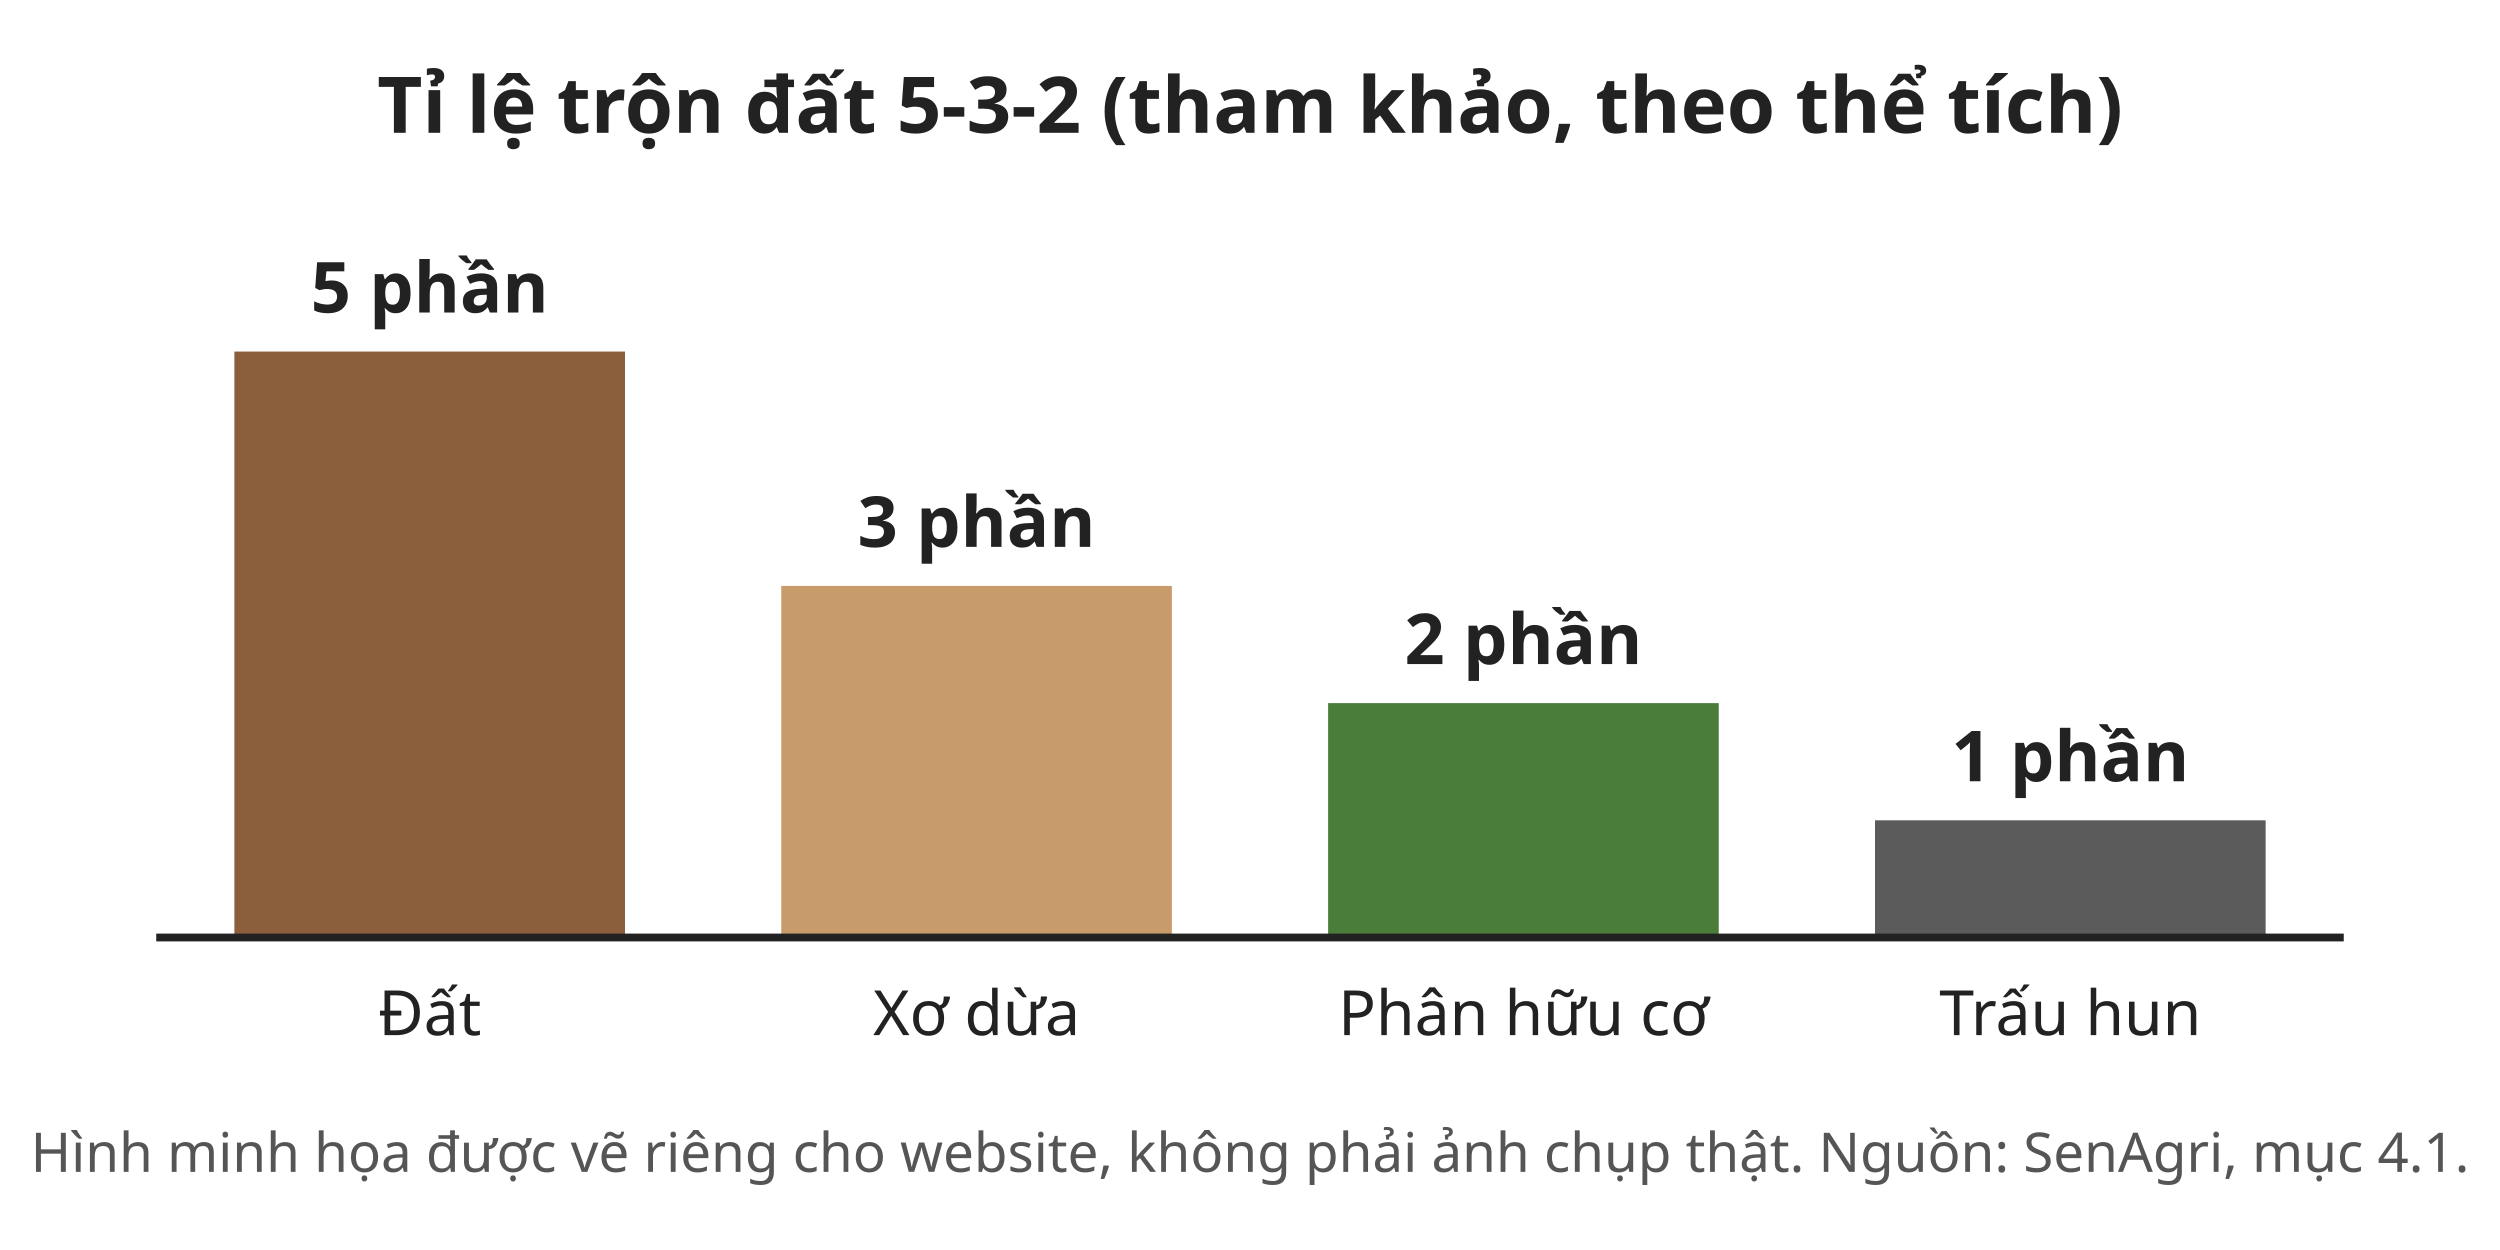
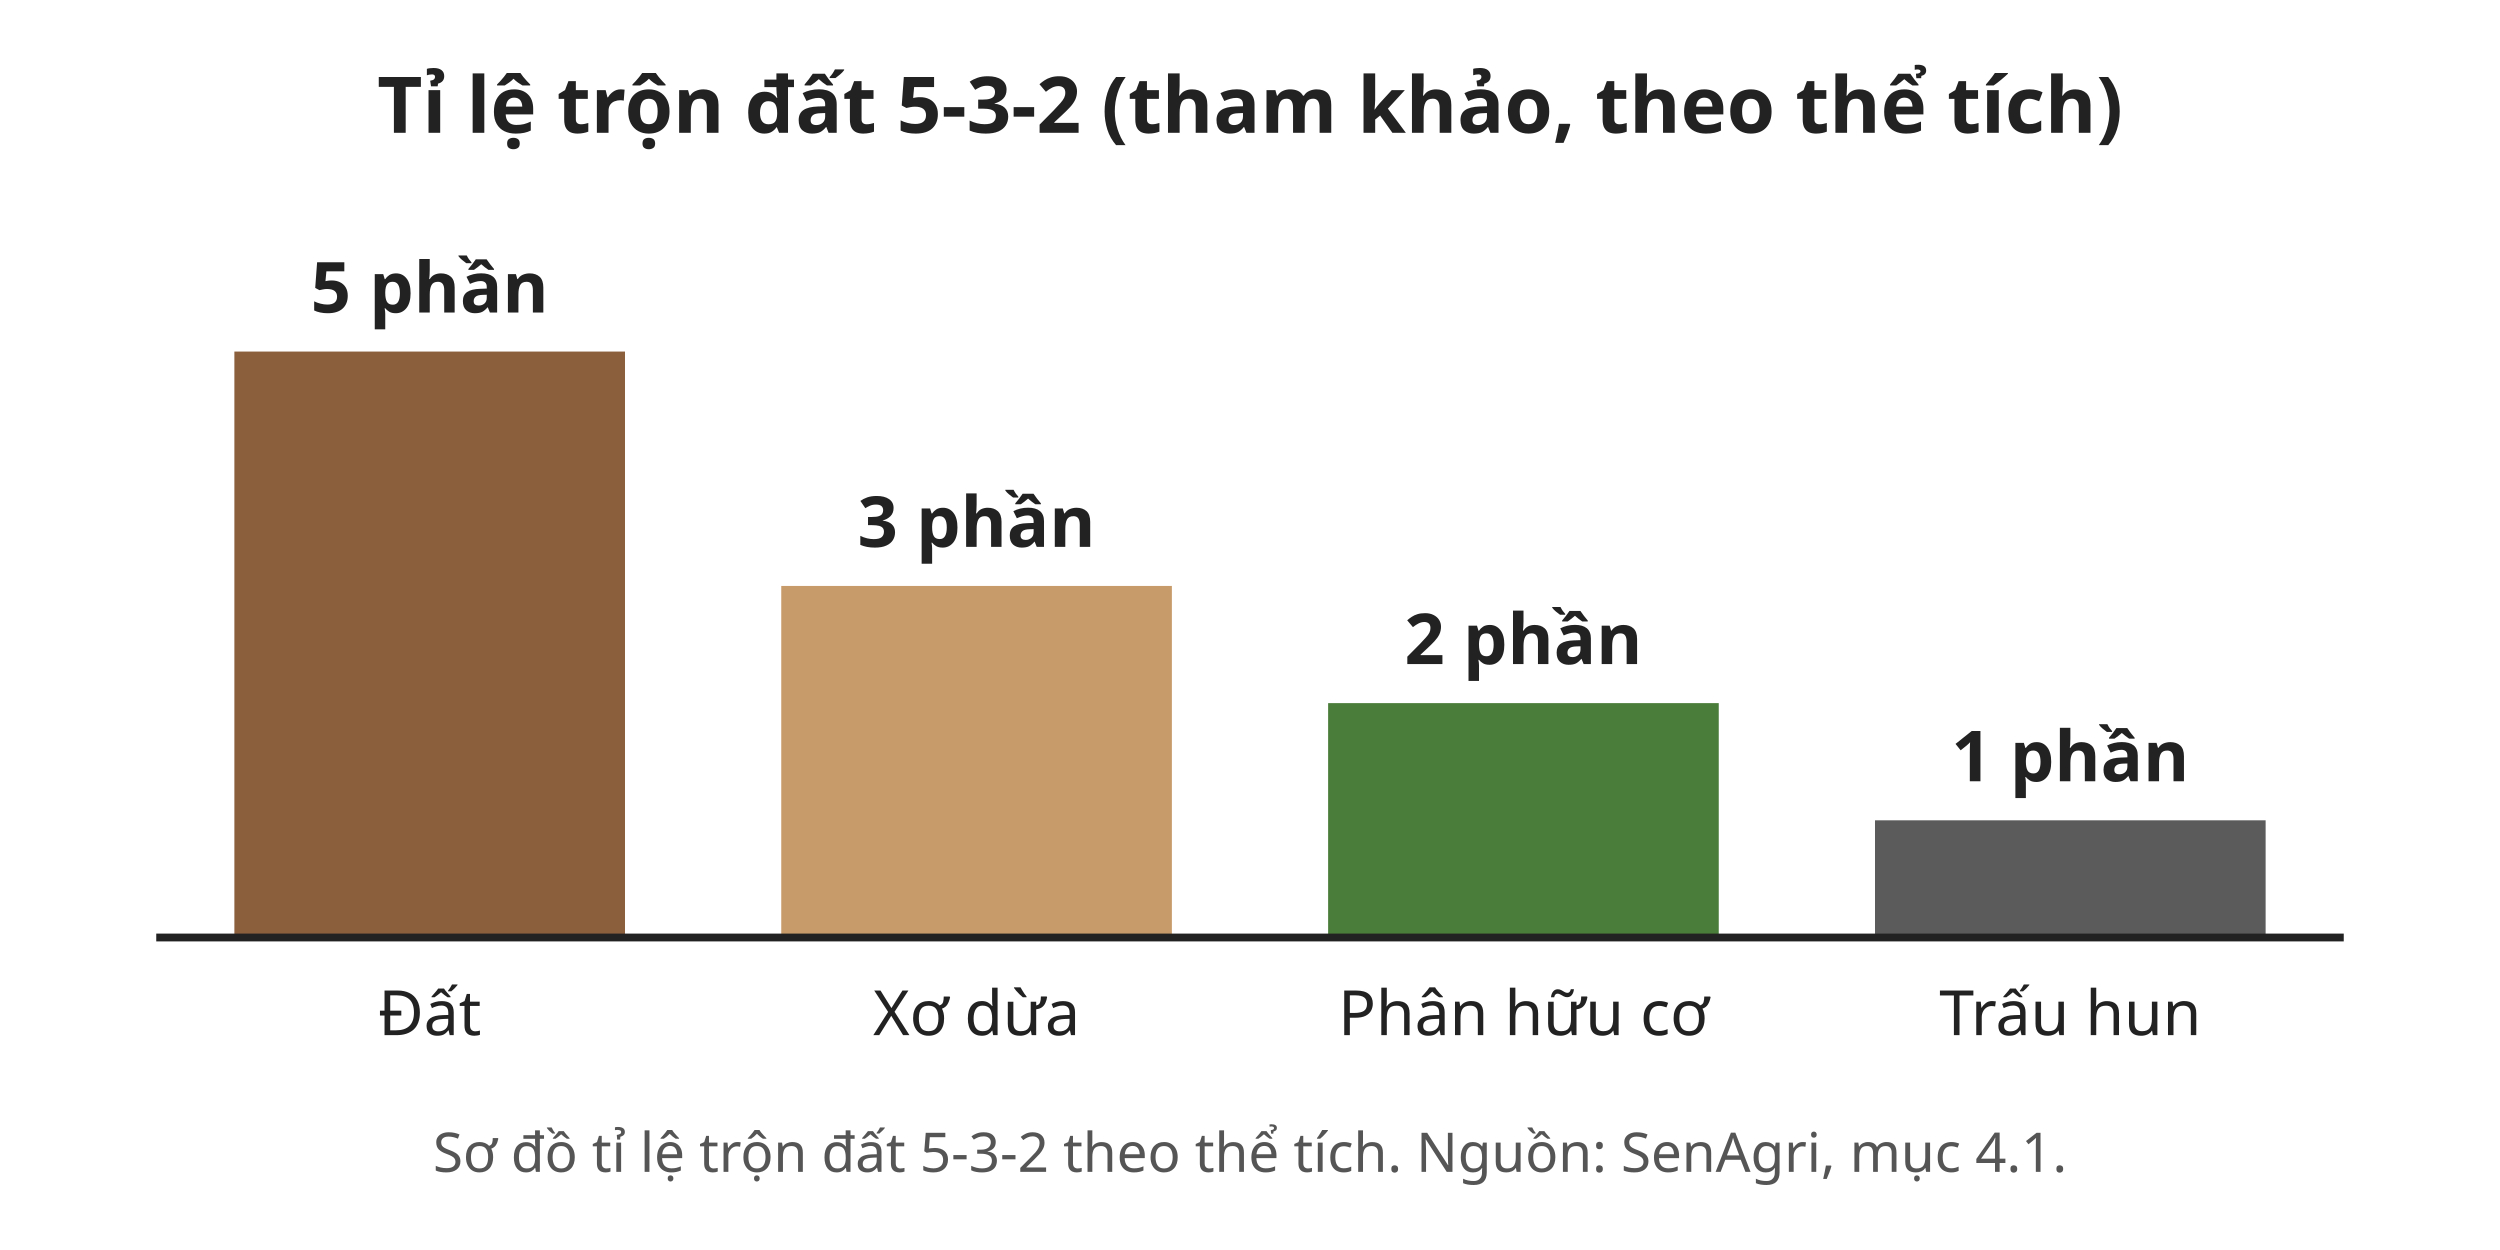
<svg xmlns="http://www.w3.org/2000/svg" viewBox="0 0 640 320" role="img" aria-label="Sơ đồ 4 cột tỉ lệ trộn đất: 5 phần đất, 3 phần xơ dừa, 2 phần phân hữu cơ, 1 phần trấu hun">
  <rect width="640" height="320" fill="#ffffff" />
  <text x="320" y="34" text-anchor="middle" font-family="sans-serif" font-size="20" font-weight="bold" fill="#222222">Tỉ lệ trộn đất 5-3-2 (tham khảo, theo thể tích)</text>
  <rect x="60" y="90" width="100" height="150" fill="#8B5E3C" />
  <text x="110" y="80" text-anchor="middle" font-family="sans-serif" font-size="18" font-weight="bold" fill="#222222">5 phần</text>
  <text x="110" y="265" text-anchor="middle" font-family="sans-serif" font-size="16" fill="#222222">Đất</text>
  <rect x="200" y="150" width="100" height="90" fill="#C89B6A" />
  <text x="250" y="140" text-anchor="middle" font-family="sans-serif" font-size="18" font-weight="bold" fill="#222222">3 phần</text>
  <text x="250" y="265" text-anchor="middle" font-family="sans-serif" font-size="16" fill="#222222">Xơ dừa</text>
  <rect x="340" y="180" width="100" height="60" fill="#4A7C3A" />
  <text x="390" y="170" text-anchor="middle" font-family="sans-serif" font-size="18" font-weight="bold" fill="#222222">2 phần</text>
  <text x="390" y="265" text-anchor="middle" font-family="sans-serif" font-size="16" fill="#222222">Phân hữu cơ</text>
  <rect x="480" y="210" width="100" height="30" fill="#5B5B5B" />
  <text x="530" y="200" text-anchor="middle" font-family="sans-serif" font-size="18" font-weight="bold" fill="#222222">1 phần</text>
  <text x="530" y="265" text-anchor="middle" font-family="sans-serif" font-size="16" fill="#222222">Trấu hun</text>
  <line x1="40" y1="240" x2="600" y2="240" stroke="#222222" stroke-width="2" />
-   <text x="320" y="300" text-anchor="middle" font-family="sans-serif" font-size="14" fill="#555555">Hình minh họa được vẽ riêng cho website, không phải ảnh chụp thật. Nguồn: SenAgri, mục 4.1.</text>
+   <text x="320" y="300" text-anchor="middle" font-family="sans-serif" font-size="14" fill="#555555">Sơ đồ tỉ lệ trộn đất 5-3-2 theo thể tích. Nguồn: SenAgri, mục 4.1.</text>
</svg>
